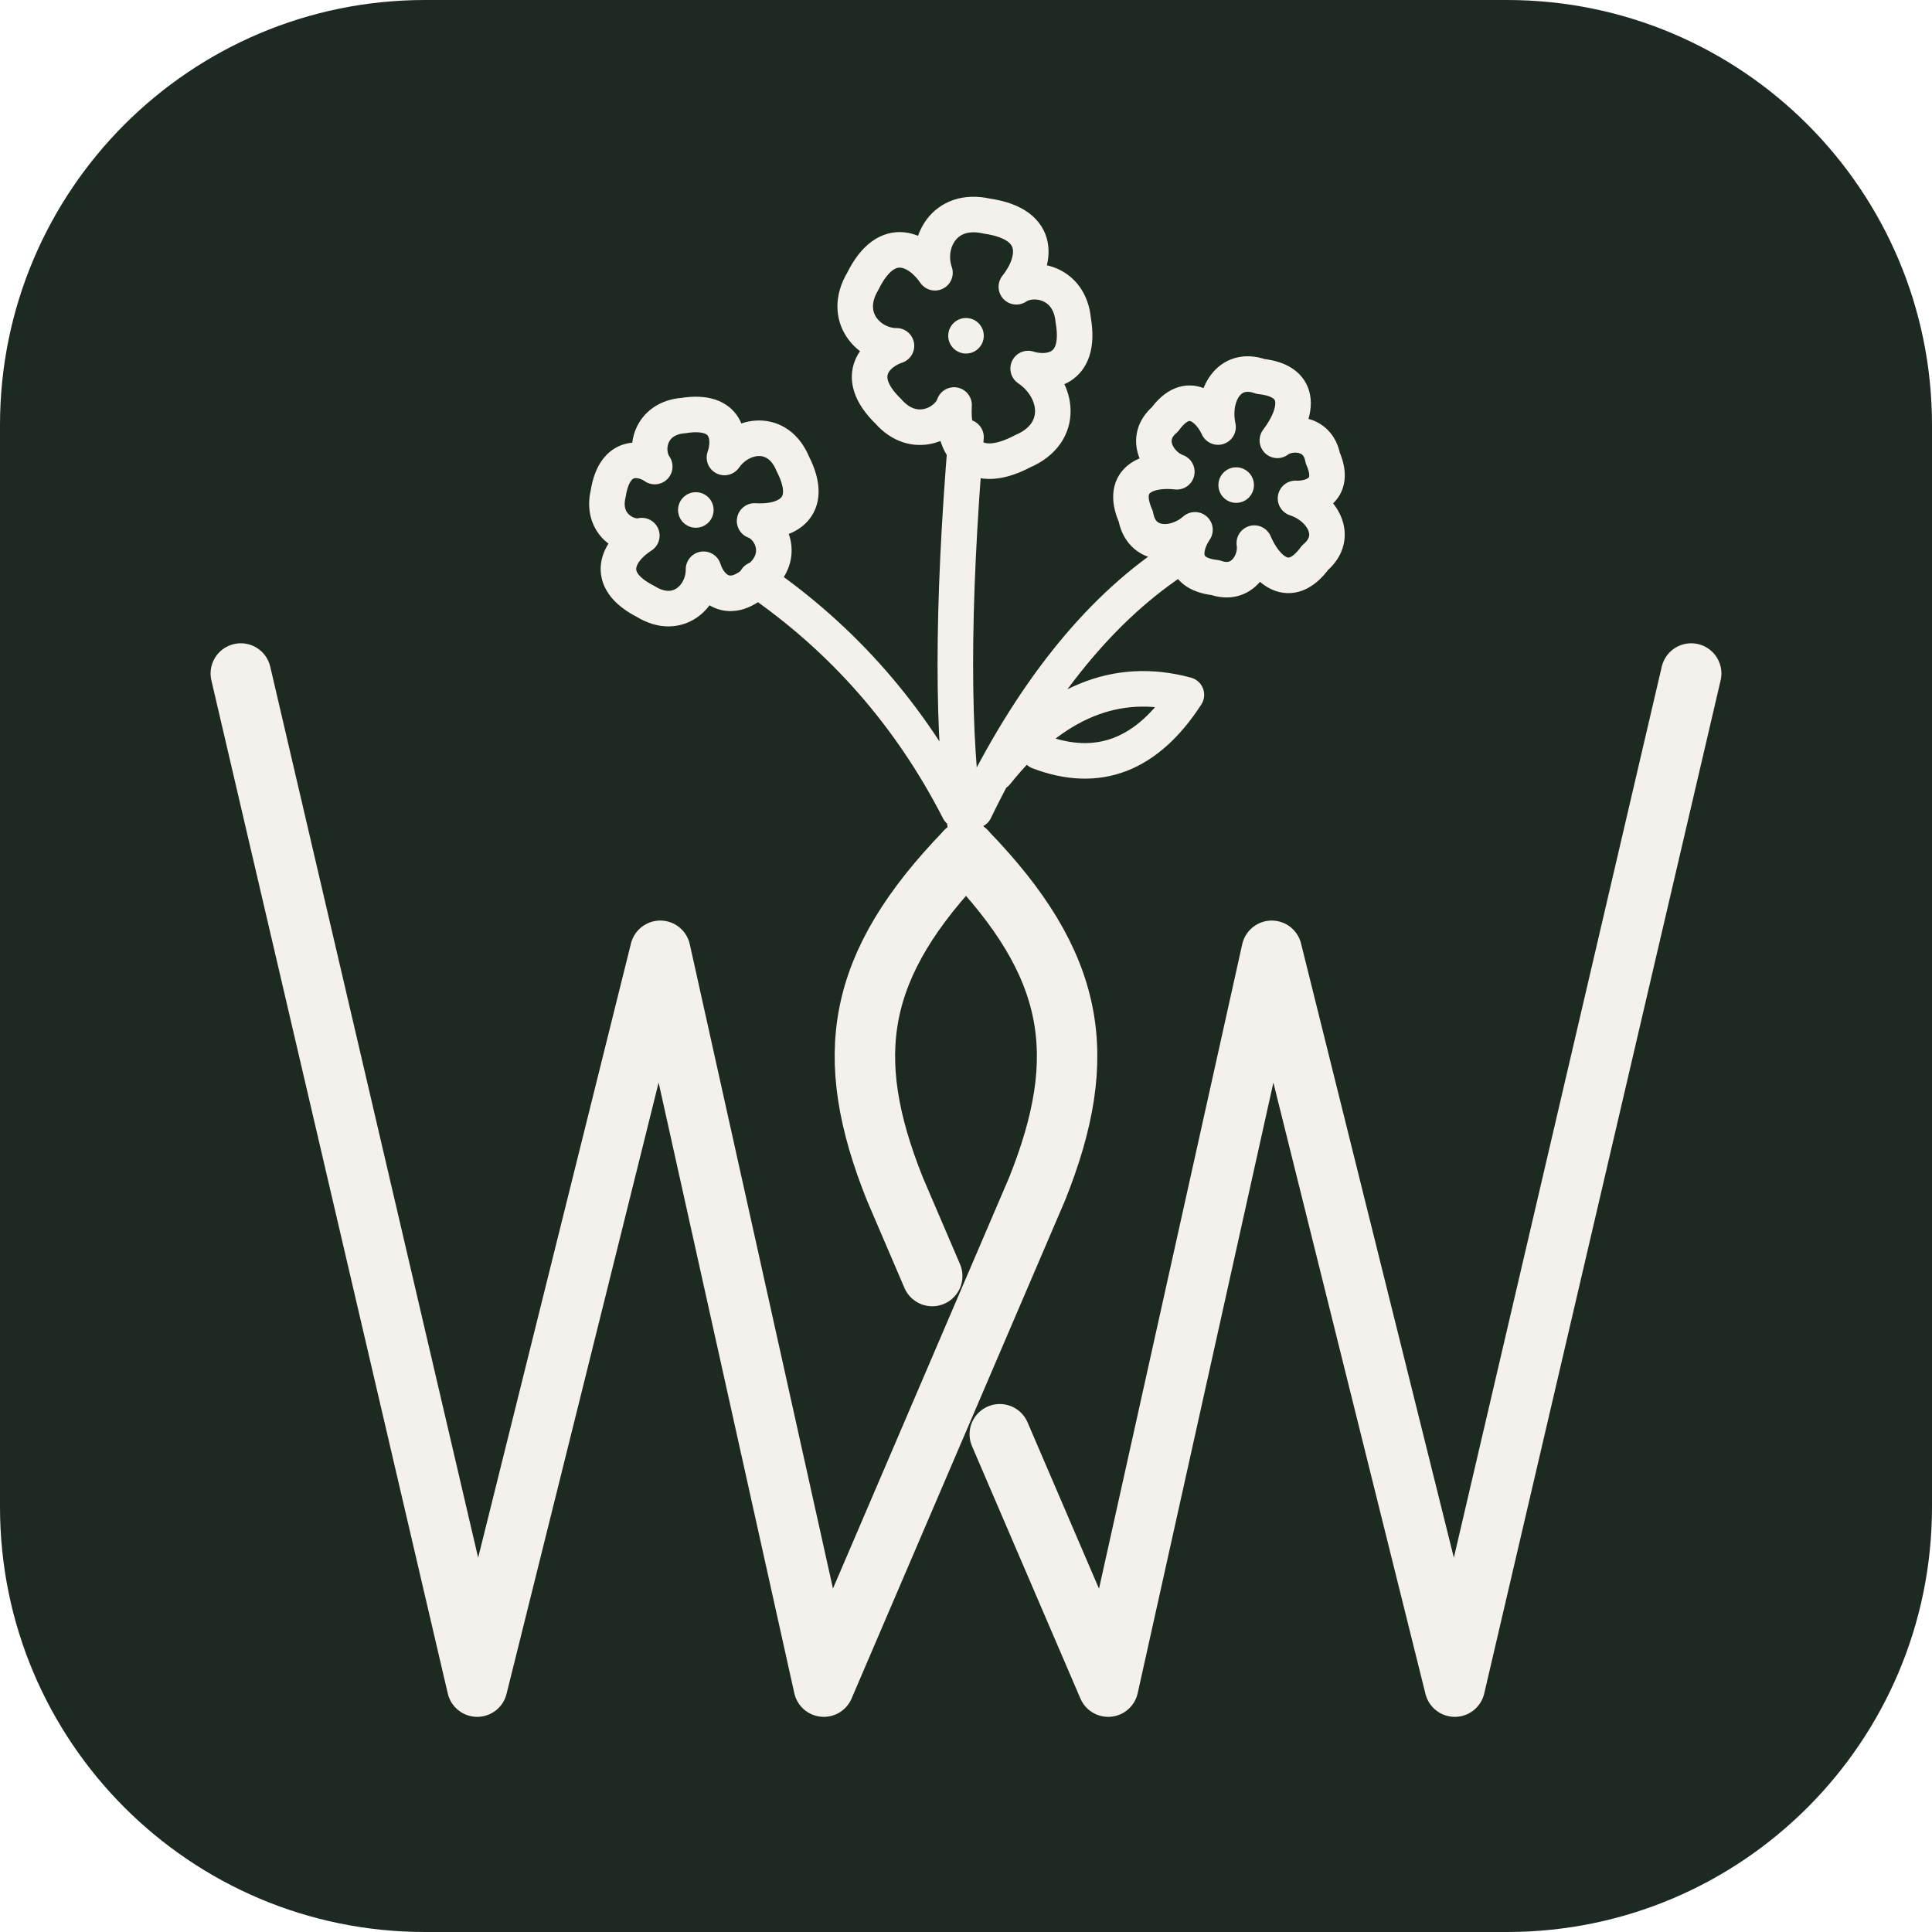
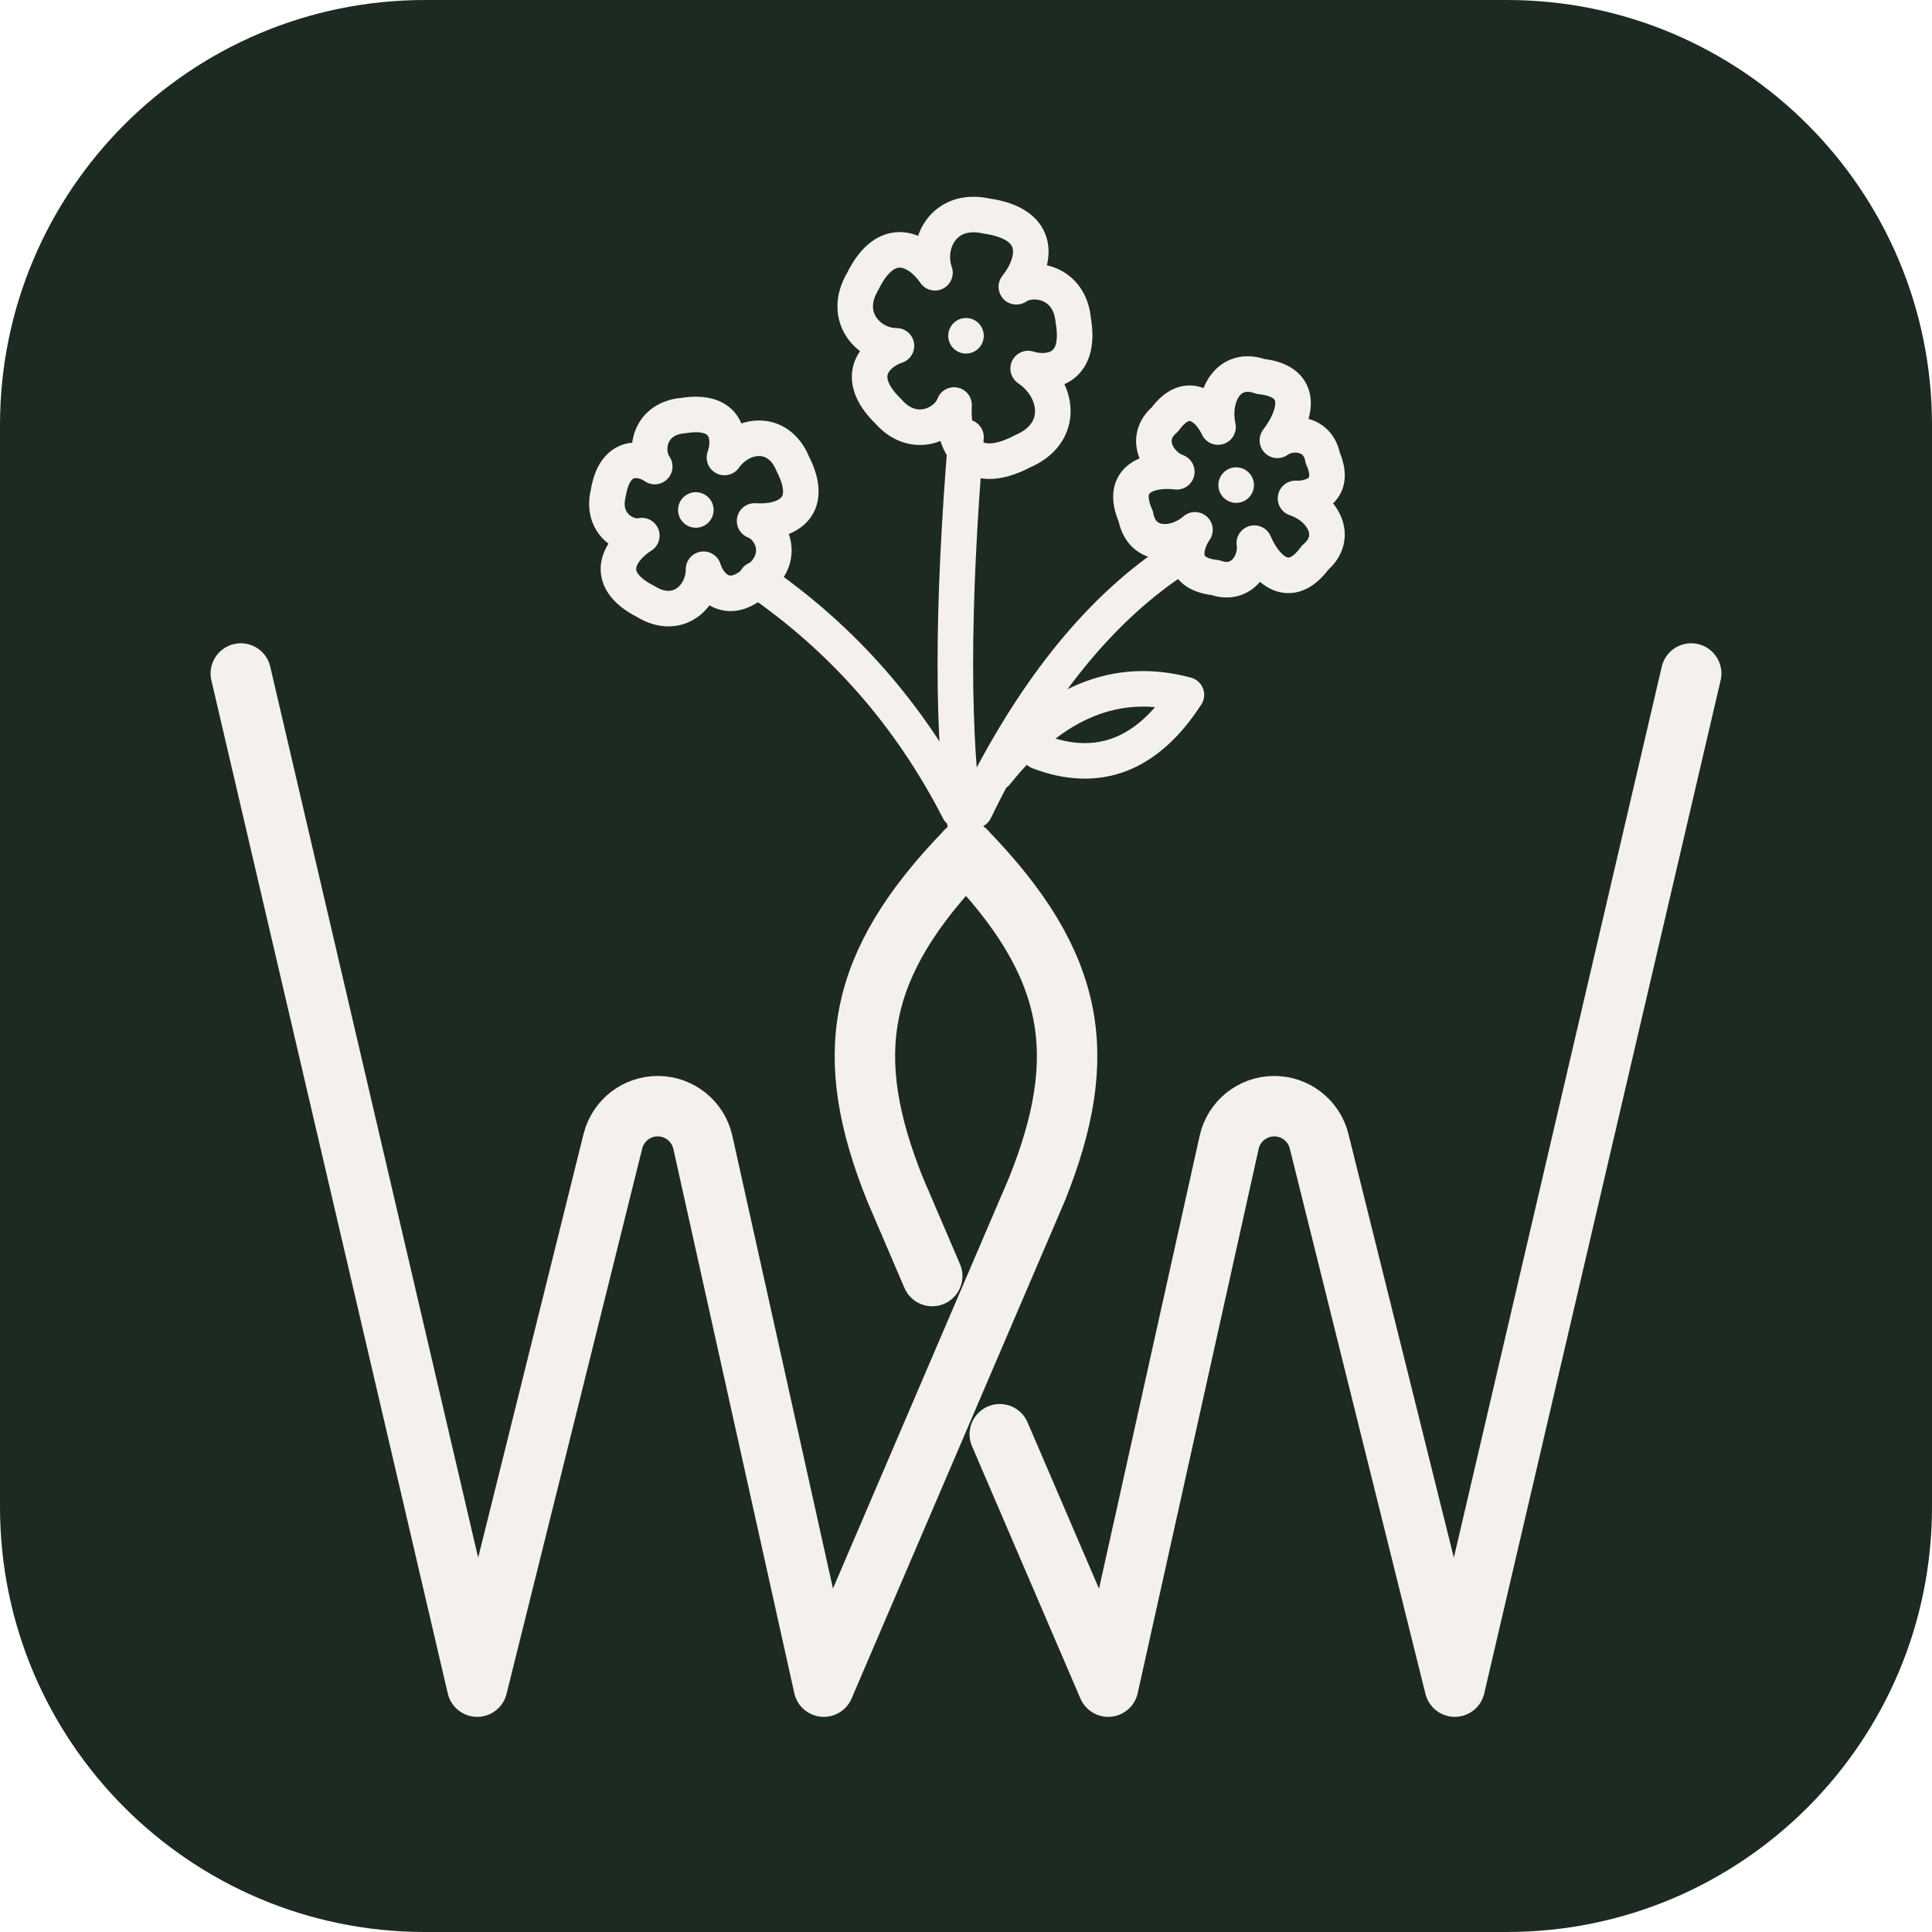
<svg xmlns="http://www.w3.org/2000/svg" width="1024" height="1024" viewBox="0 0 1000 1000">
  <rect width="1000" height="1000" rx="220" fill="#1d2a21" />
  <g transform="translate(40 45) scale(.92)">
    <g fill="none" stroke="#f4f1ec" stroke-width="34" stroke-linecap="round" stroke-linejoin="round">
-       <path d="M 908 330 L 775 900 L 672 486 L 580 900 L 519 758 M 481 669 L 460 620 C 430 545 438 494 500 430" />
-       <path d="M 92 330 L 225 900 L 328 486 L 420 900 L 540 620 C 570 545 562 494 500 430" />
+       <path d="M 908 330 L 775 900 L 698.659 593.152 A 26 26 0 0 0 648.047 593.789 L 580 900 L 519 758 M 481 669 L 460 620 C 430 545 438 494 500 430" />
+       <path d="M 92 330 L 225 900 L 301.341 593.152 A 26 26 0 0 1 351.953 593.789 L 420 900 L 540 620 C 570 545 562 494 500 430" />
    </g>
    <g fill="none" stroke="#f4f1ec" stroke-width="20" stroke-linecap="round" stroke-linejoin="round">
      <path d="M 500 418 Q 488 342 500 197 M 496 407 Q 455 327 382 277 M 505 407 Q 552 310 616 267 M 517 386 Q 565 326 624 342 Q 591 393 541 374" />
      <path d="M 482.54 104.54 C 476.88 88.20 487.62 67.24 511.62 72.65 C 543.89 77.29 539.14 98.94 528.33 112.43 C 537.57 106.10 558.33 109.44 560.34 131.29 C 565.31 159.95 545.63 161.89 534.97 158.43 C 552.04 169.98 555.89 194.63 531.96 204.92 C 501.43 221.03 492.03 199.53 493.28 178.95 C 489.53 189.51 470.78 199.01 456.30 182.52 C 435.44 162.25 450.22 149.11 460.88 145.65 C 445.81 145.75 429.84 129.71 441.91 109.39 C 455.73 81.28 474.10 92.05 482.54 104.54 Z" />
      <circle cx="500" cy="140" r="10" fill="#f4f1ec" stroke="none" />
      <path d="M 324.89 213.57 C 318.68 204.56 321.87 186.37 341.10 184.87 C 366.34 180.86 367.80 198.18 364.10 208.47 C 373.65 194.91 394.27 191.99 402.58 212.08 C 415.67 237.76 397.61 245.36 381.06 244.18 C 390.45 247.61 398.39 263.85 384.03 276.10 C 366.35 293.79 355.23 280.92 352.33 271.35 C 352.45 286.53 337.91 300.60 319.90 289.55 C 294.94 276.84 304.80 260.55 317.62 252.43 C 309.75 254.43 294.47 246.33 298.70 228.78 C 302.43 205.14 318.27 208.85 324.89 213.57 Z" />
      <circle cx="348" cy="238" r="10" fill="#f4f1ec" stroke="none" />
      <path d="M 641.80 191.34 C 638.06 173.91 647.81 156.48 665.72 162.88 C 690.88 165.60 686.01 184.67 675.18 198.83 C 681.67 193.76 697.94 193.54 700.72 208.78 C 709.05 227.64 693.61 231.97 685.39 231.49 C 700.48 236.49 710.33 253.02 696.37 264.87 C 681.99 284.54 668.42 271.30 662.20 256.66 C 663.87 266.67 655.57 281.52 640.31 276.06 C 618.88 273.75 623.03 257.50 628.82 249.17 C 617.61 259.05 598.75 259.31 595.53 241.64 C 585.88 219.78 603.78 214.76 618.61 216.51 C 608.18 212.71 599.28 197.77 611.90 187.06 C 624.90 169.28 637.16 181.25 641.80 191.34 Z" />
      <circle cx="652" cy="224" r="10" fill="#f4f1ec" stroke="none" />
    </g>
  </g>
</svg>
